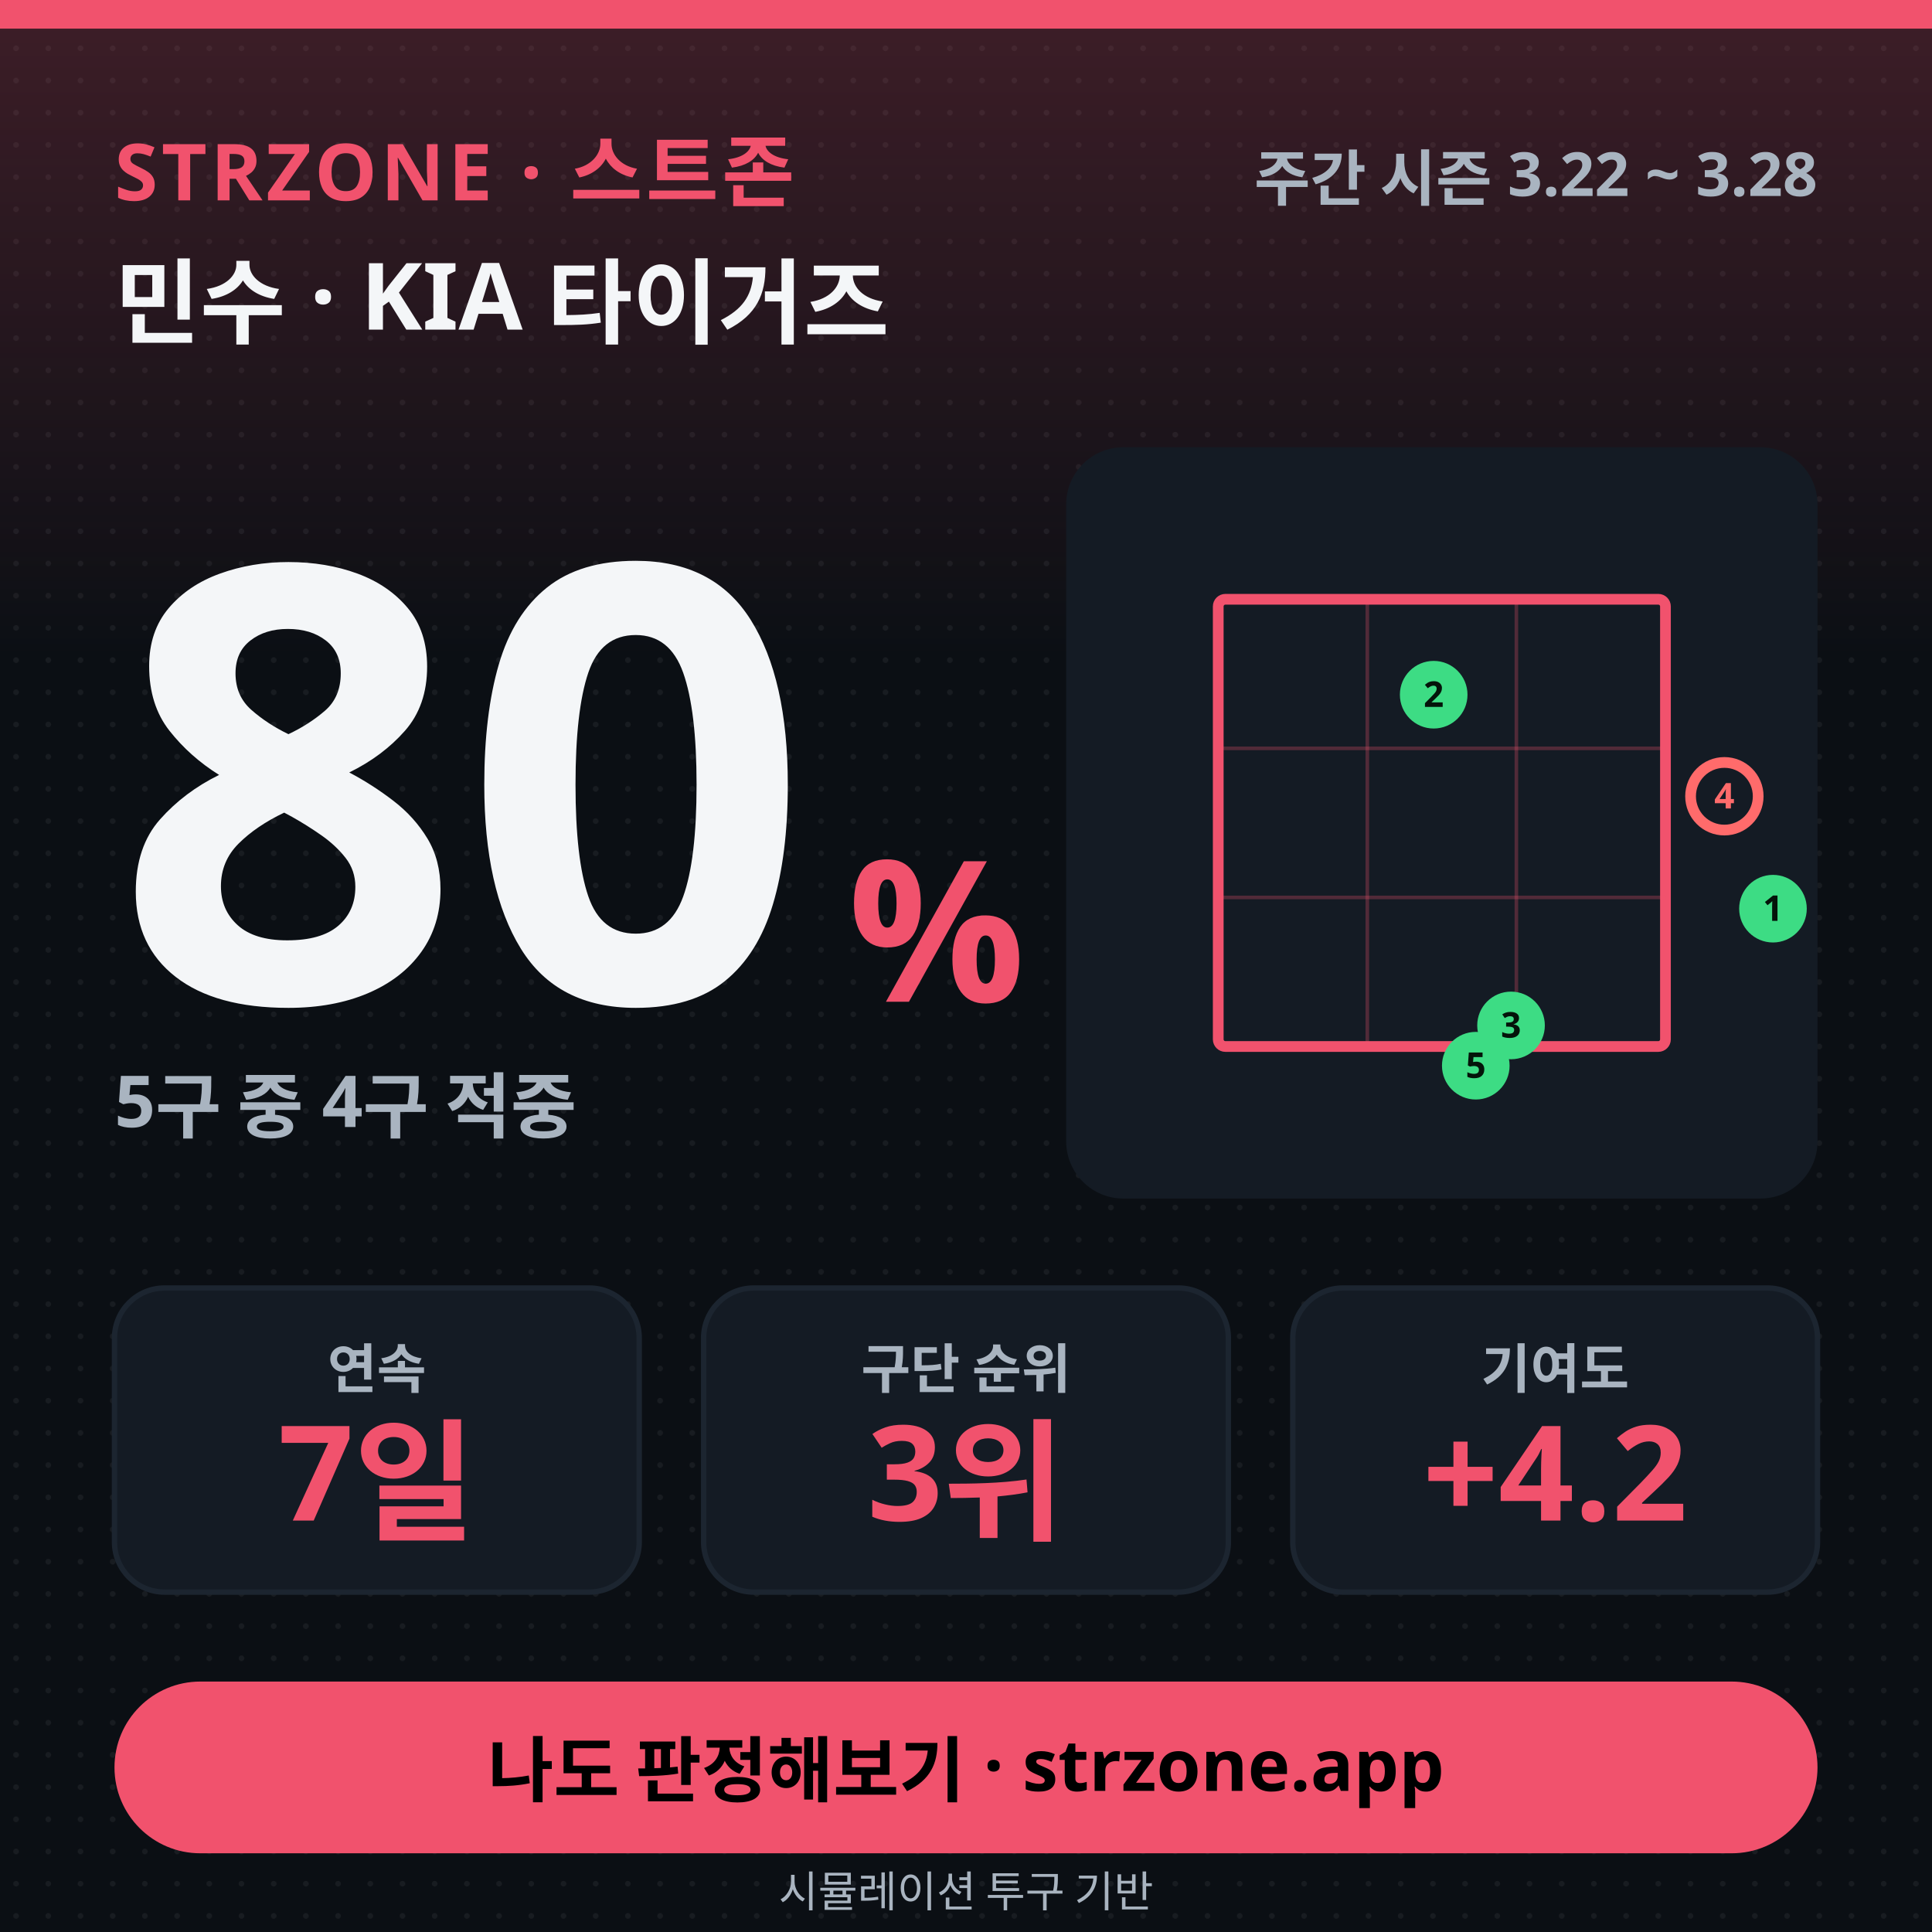
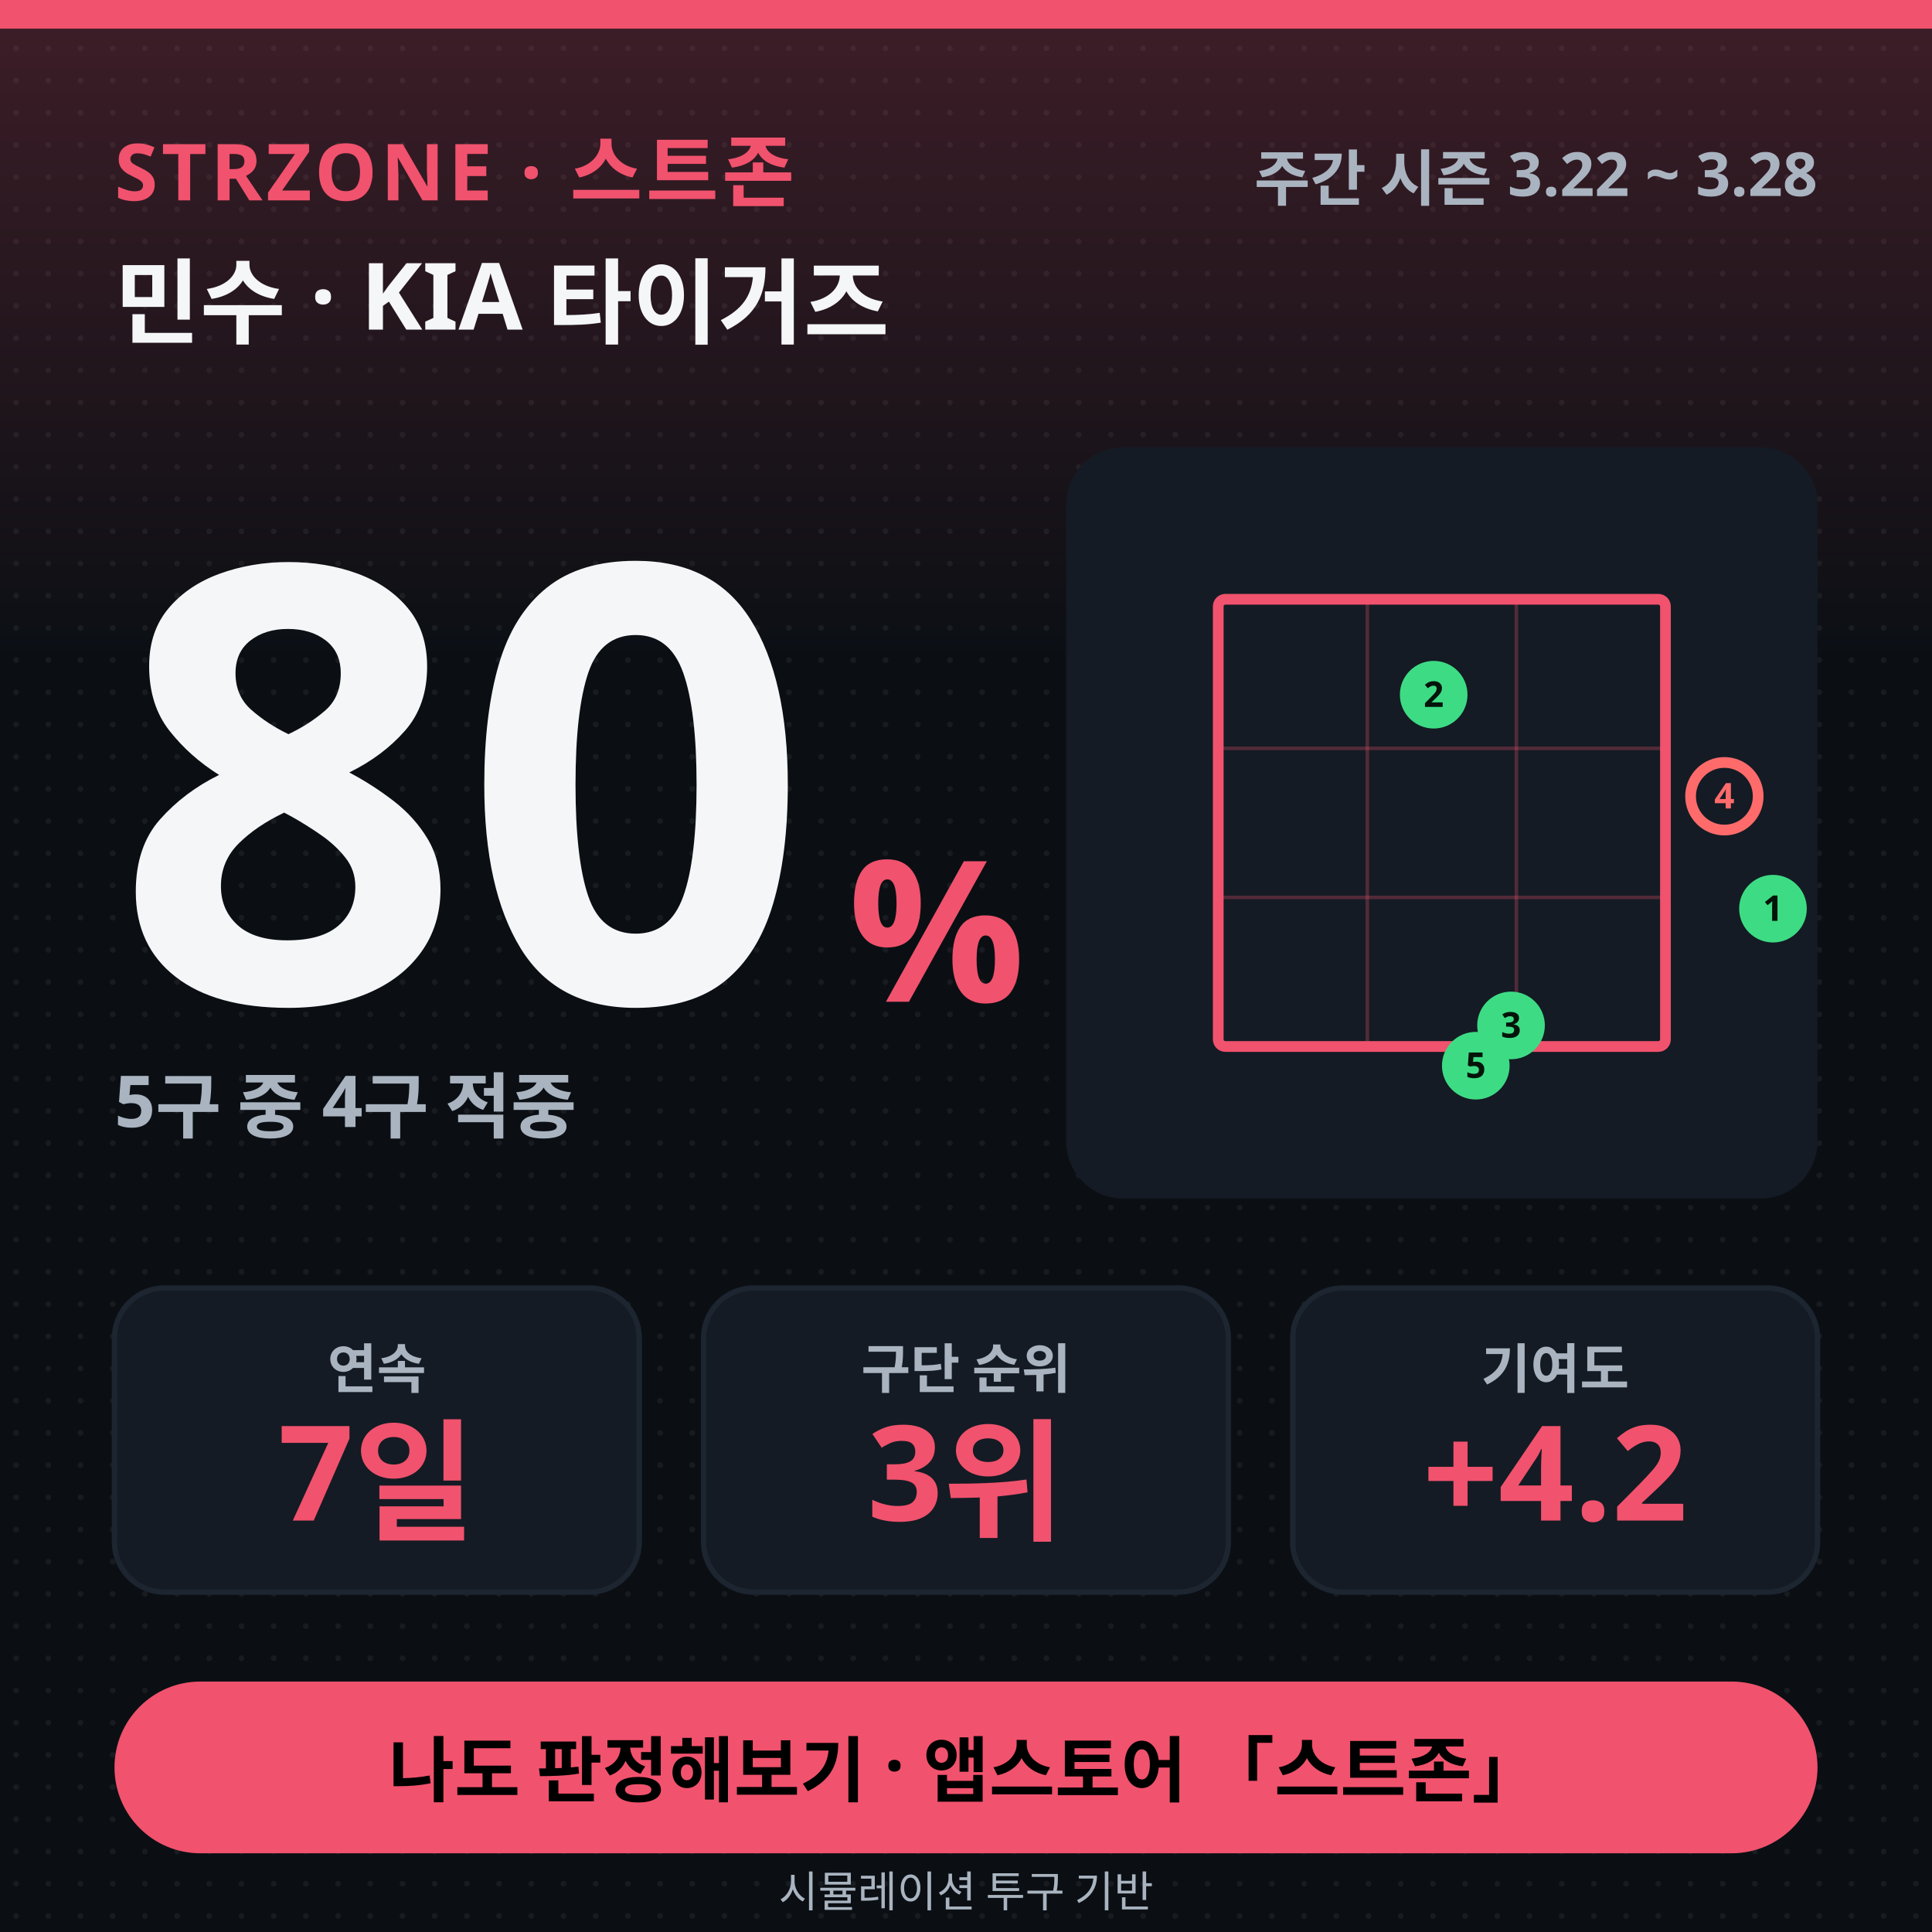
<svg xmlns="http://www.w3.org/2000/svg" width="1080" height="1080" viewBox="0 0 1080 1080" font-family="Noto Sans KR">
  <defs>
    <pattern id="led" width="18" height="18" patternUnits="userSpaceOnUse">
      <circle cx="9" cy="9" r="1.6" fill="#FFFFFF" fill-opacity="0.055" />
    </pattern>
    <linearGradient id="glow" x1="0" y1="0" x2="0" y2="1">
      <stop offset="0" stop-color="#f1526d" stop-opacity="0.22" />
      <stop offset="1" stop-color="#f1526d" stop-opacity="0" />
    </linearGradient>
  </defs>
  <rect width="1080" height="1080" fill="#0B0F14" />
  <rect width="1080" height="1080" fill="url(#led)" />
  <rect width="1080" height="367" fill="url(#glow)" />
  <rect width="1080" height="16" fill="#f1526d" />
  <text x="64" y="112" font-size="44" font-weight="900" fill="#f1526d" text-anchor="start" letter-spacing="2">STRZONE · 스트존</text>
  <text x="1016" y="112" font-size="34" font-weight="600" fill="#A9B4C0" text-anchor="end">주간 시즌 3.22 ~ 3.28</text>
  <text x="64" y="188" font-size="52" font-weight="800" fill="#F4F6F8" text-anchor="start">민수 · KIA 타이거즈</text>
  <text x="64" y="560" font-size="340" font-weight="900" fill="#F4F6F8" text-anchor="start">80</text>
  <text x="474" y="560" font-size="110" font-weight="900" fill="#f1526d" text-anchor="start">%</text>
  <text x="64" y="630" font-size="40" font-weight="600" fill="#A9B4C0" text-anchor="start">5구 중 4구 적중</text>
  <rect x="596" y="250" width="420" height="420" rx="32" fill="#141B24" />
  <rect x="681" y="335" width="250" height="250" fill="none" stroke="#f1526d" stroke-width="6" rx="4" />
  <line x1="764.333" y1="335" x2="764.333" y2="585" stroke="#f1526d" stroke-opacity="0.28" stroke-width="2" />
  <line x1="681" y1="418.333" x2="931" y2="418.333" stroke="#f1526d" stroke-opacity="0.28" stroke-width="2" />
  <line x1="847.667" y1="335" x2="847.667" y2="585" stroke="#f1526d" stroke-opacity="0.28" stroke-width="2" />
  <line x1="681" y1="501.667" x2="931" y2="501.667" stroke="#f1526d" stroke-opacity="0.28" stroke-width="2" />
  <circle cx="991.1" cy="507.958" r="18.9" fill="#3DDC84" />
  <text x="991.1" y="514.762" font-size="19.845" font-weight="900" fill="#04140A" text-anchor="middle">1</text>
  <circle cx="801.441" cy="388.349" r="18.9" fill="#3DDC84" />
  <text x="801.441" y="395.153" font-size="19.845" font-weight="900" fill="#04140A" text-anchor="middle">2</text>
  <circle cx="844.676" cy="573.223" r="18.9" fill="#3DDC84" />
  <text x="844.676" y="580.027" font-size="19.845" font-weight="900" fill="#04140A" text-anchor="middle">3</text>
  <circle cx="963.941" cy="445.114" r="18.9" fill="none" stroke="#FF6B6B" stroke-width="6" />
  <text x="963.941" y="451.918" font-size="19.845" font-weight="900" fill="#FF6B6B" text-anchor="middle">4</text>
  <circle cx="824.971" cy="595.732" r="18.9" fill="#3DDC84" />
  <text x="824.971" y="602.536" font-size="19.845" font-weight="900" fill="#04140A" text-anchor="middle">5</text>
  <rect x="64" y="720" width="293.333" height="170" rx="28" fill="#141B24" stroke="#1C2530" stroke-width="3" />
  <text x="210.667" y="776" font-size="30" font-weight="600" fill="#A9B4C0" text-anchor="middle">연속</text>
  <text x="210.667" y="850" font-size="74" font-weight="900" fill="#f1526d" text-anchor="middle">7일</text>
  <rect x="393.333" y="720" width="293.333" height="170" rx="28" fill="#141B24" stroke="#1C2530" stroke-width="3" />
  <text x="540" y="776" font-size="30" font-weight="600" fill="#A9B4C0" text-anchor="middle">구단 순위</text>
  <text x="540" y="850" font-size="74" font-weight="900" fill="#f1526d" text-anchor="middle">3위</text>
  <rect x="722.667" y="720" width="293.333" height="170" rx="28" fill="#141B24" stroke="#1C2530" stroke-width="3" />
  <text x="869.333" y="776" font-size="30" font-weight="600" fill="#A9B4C0" text-anchor="middle">기여도</text>
  <text x="869.333" y="850" font-size="74" font-weight="900" fill="#f1526d" text-anchor="middle">+4.2</text>
  <rect x="64" y="940" width="952" height="96" rx="48" fill="#f1526d" />
-   <text x="540" y="1004" font-size="40" font-weight="900" fill="#000000" text-anchor="middle">나도 판정해보기 · strzone.app</text>
+   <text x="540" y="1004" font-size="40" font-weight="900" fill="#000000" text-anchor="middle">나도 판정해보기 · 앱스토어 「스트존」</text>
  <text x="540" y="1066" font-size="24" font-weight="500" fill="#A9B4C0" text-anchor="middle">시뮬레이션 투구 기반</text>
</svg>
